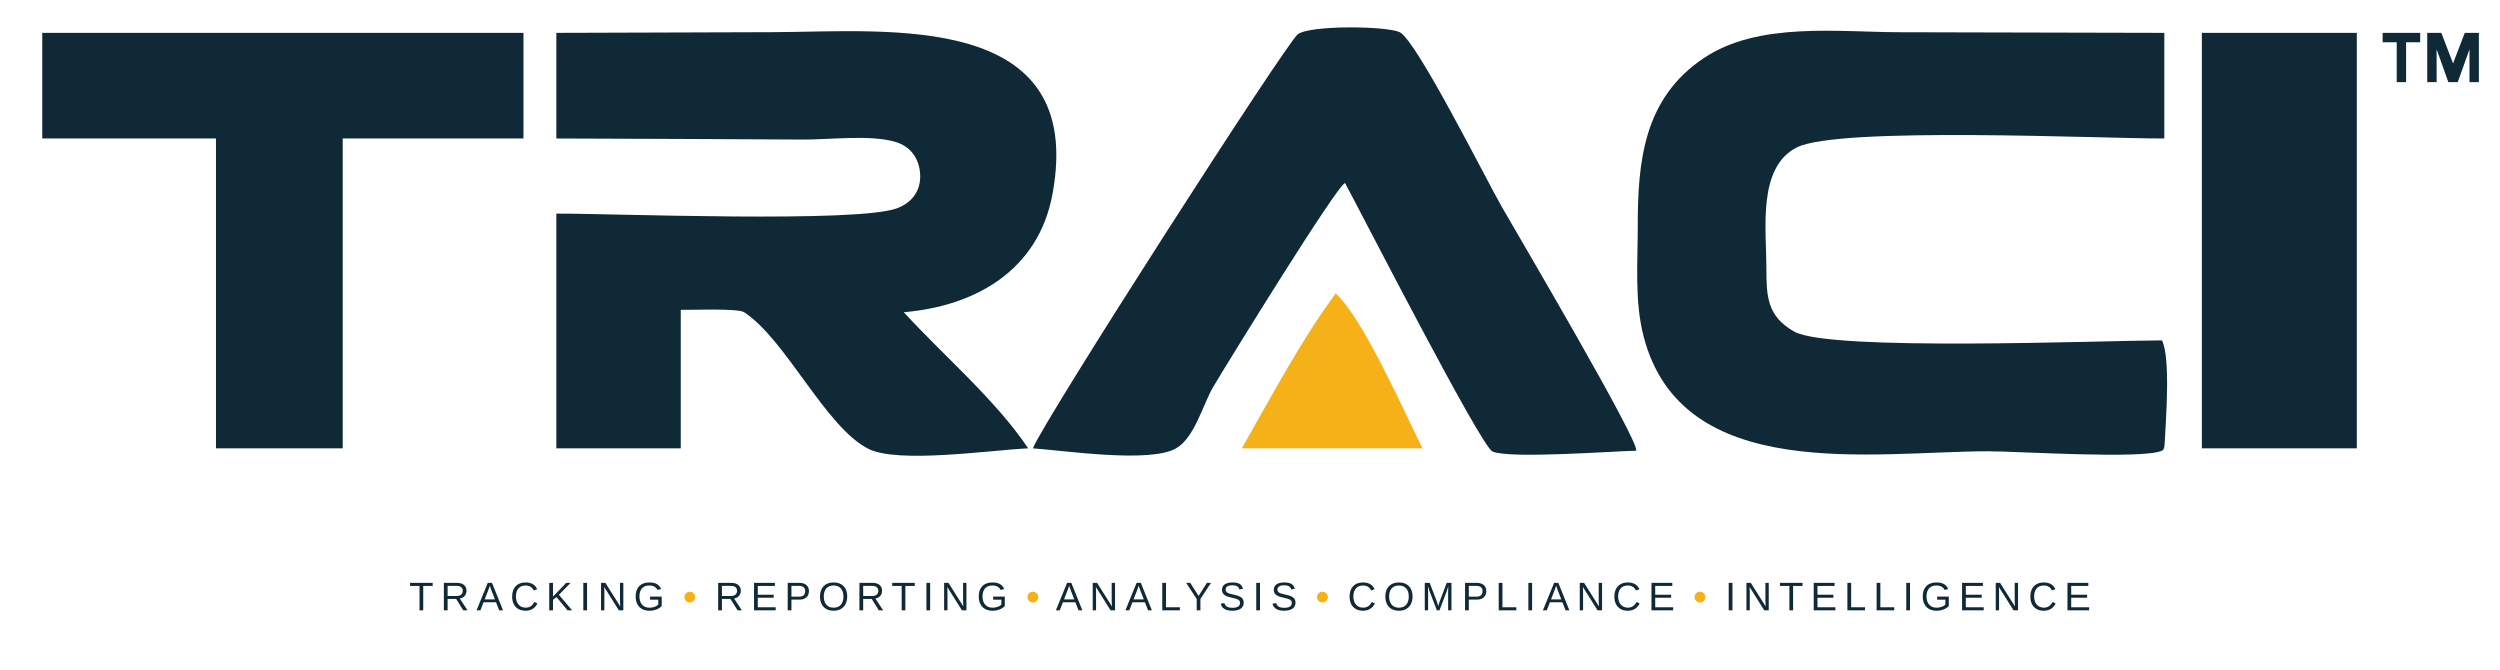
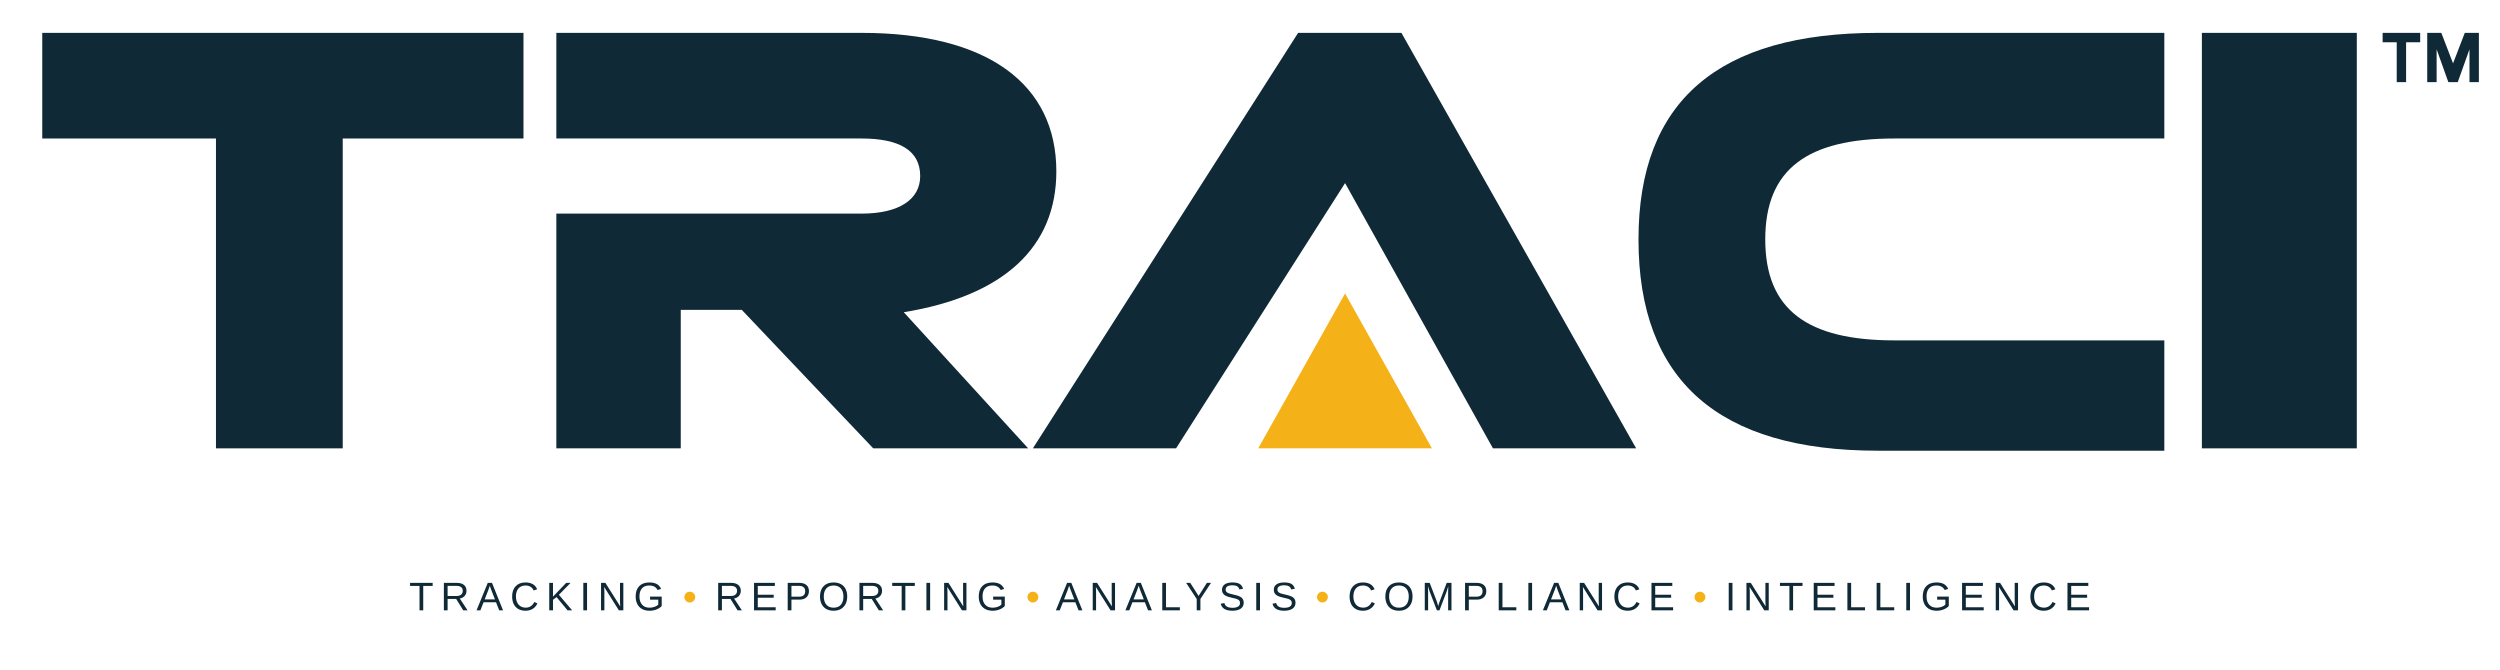
<svg xmlns="http://www.w3.org/2000/svg" width="1065" height="285" viewBox="0 0 1065 285">
  <style>text{font-family:Arial,Helvetica,sans-serif;fill:#0F2937}.tag{letter-spacing:3px}</style>
-   <path d="M18,59c0-15,0-30,0-45c68.333,0,136.667,0,205,0c0,15,0,30,0,45c-25.667,0-51.333,0-77,0c0,44,0,88,0,132c-18,0-36,0-54,0c0-44,0-88,0-132c-24.667,0-49.333,0-74,0Z" fill="#0F2937" />
-   <path d="M385,133c16.807,18.362,39.348,37.522,53,58c-16.143,.746-55.14,6.568-67.925,.266c-18.259-9-35.15-46.506-53.075-58.266c-2.71-1.778-23.942-.887-27-1c0,19.667,0,39.333,0,59c-17.667,0-35.333,0-53,0c0-33.333,0-66.667,0-100c24.013-.088,128.585,4.108,145.3-2.331c6.82-2.628,10.483-8.279,9.575-15.669c-.759-6.177-4.374-10.694-10.279-12.502c-10.587-3.24-28.226-.979-39.559-1.047C307.026,59.24,272.012,59.118,237,59c0-15,0-30,0-45c30.933-.133,61.867-.159,92.8-.302c48.637-.224,133.003-9.224,118.563,68.989C442.387,115.057,415.71,130.397,385,133Z" fill="#0F2937" />
-   <path d="M440,191c4.308-11.347,107.942-172.718,112.854-176.401c5.325-3.992,38.011-3.528,43.447-.876c7.129,3.478,36.715,62.6,43.372,74.222C646.661,100.145,698.74,188.52,697,192c-10.481,.243-54.246,3.542-61.217,.326C630.751,190.006,580.091,91.086,573,78c-2.868,0-49.964,76.315-56.158,86.804C512.394,172.335,508.949,186.449,501,191c-11.193,6.409-47.35,.951-61,0Z" fill="#0F2937" />
-   <path d="M922,59c-27.329,.058-138.237-5.183-156.409,3.737c-17.046,8.367-13.097,35.313-13.105,51.01c-.007,12.228,.129,21.02,11.991,27.576C779.746,149.763,895.704,145.056,921,145c3.802,7.604,1.587,34.841,1.127,44.223c-.041,.839-.17,2.352-1.127,2.777c-8.399,3.73-61.211,.23-74.043,.247c-49.295,.063-130.492,14.14-146.798-49.001c-3.869-14.984-2.459-31.336-2.478-46.701c-.035-27.98,2.599-54.704,28.12-71.79C749.04,9.196,782.685,13.68,809.373,13.73C846.915,13.8,884.458,13.883,922,14c0,15,0,30,0,45Z" fill="#0F2937" />
-   <path d="M938,191c0-59,0-118,0-177c22,0,44,0,66,0c0,59,0,118,0,177c-22,0-44,0-66,0Z" fill="#0F2937" />
-   <path d="M529,191c12.592-22.036,24.952-45.59,40-66c11.72,10.612,29.209,50.418,37,66c-25.667,0-51.333,0-77,0Z" fill="#F5B218" />
+   <g id="traci-wordmark" fill="#0F2937">
+     <path d="M18 14H223V59H146V191H92V59H18Z" />
+     <path fill-rule="evenodd" d="M237 14H367c54 0 83 22 83 59 0 32-22 53-65 60l53 58h-66l-56-59h-26v59h-53V91h130c16 0 25-6 25-16 0-11-9-16-25-16H237V14Z" />
+     <path d="M440 191 553 14h44l100 177h-61L573 78l-72 113Z" />
+     <path d="M922 14v45H807c-37 0-55 13-55 43s18 43 55 43h115v47H800c-68 0-102-30-102-90 0-59 34-88 102-88Z" />
+     <path d="M938 14h66v177h-66Z" />
+     <path fill="#F5B218" d="m573 125 37 66h-74Z" />
+   </g>
  <g id="trademark" fill="#0F2937">
    <path d="M1015 14h16v4h-6v17h-4V18h-6Zm19 0h6l5 13 5-13h6v21h-4V21l-5 14h-4l-5-14v14h-4Z" />
  </g>
  <text class="tag" x="532.5" y="260" text-anchor="middle" font-size="17">TRACKING <tspan fill="#F5B218">•</tspan> REPORTING <tspan fill="#F5B218">•</tspan> ANALYSIS <tspan fill="#F5B218">•</tspan> COMPLIANCE <tspan fill="#F5B218">•</tspan> INTELLIGENCE</text>
</svg>
